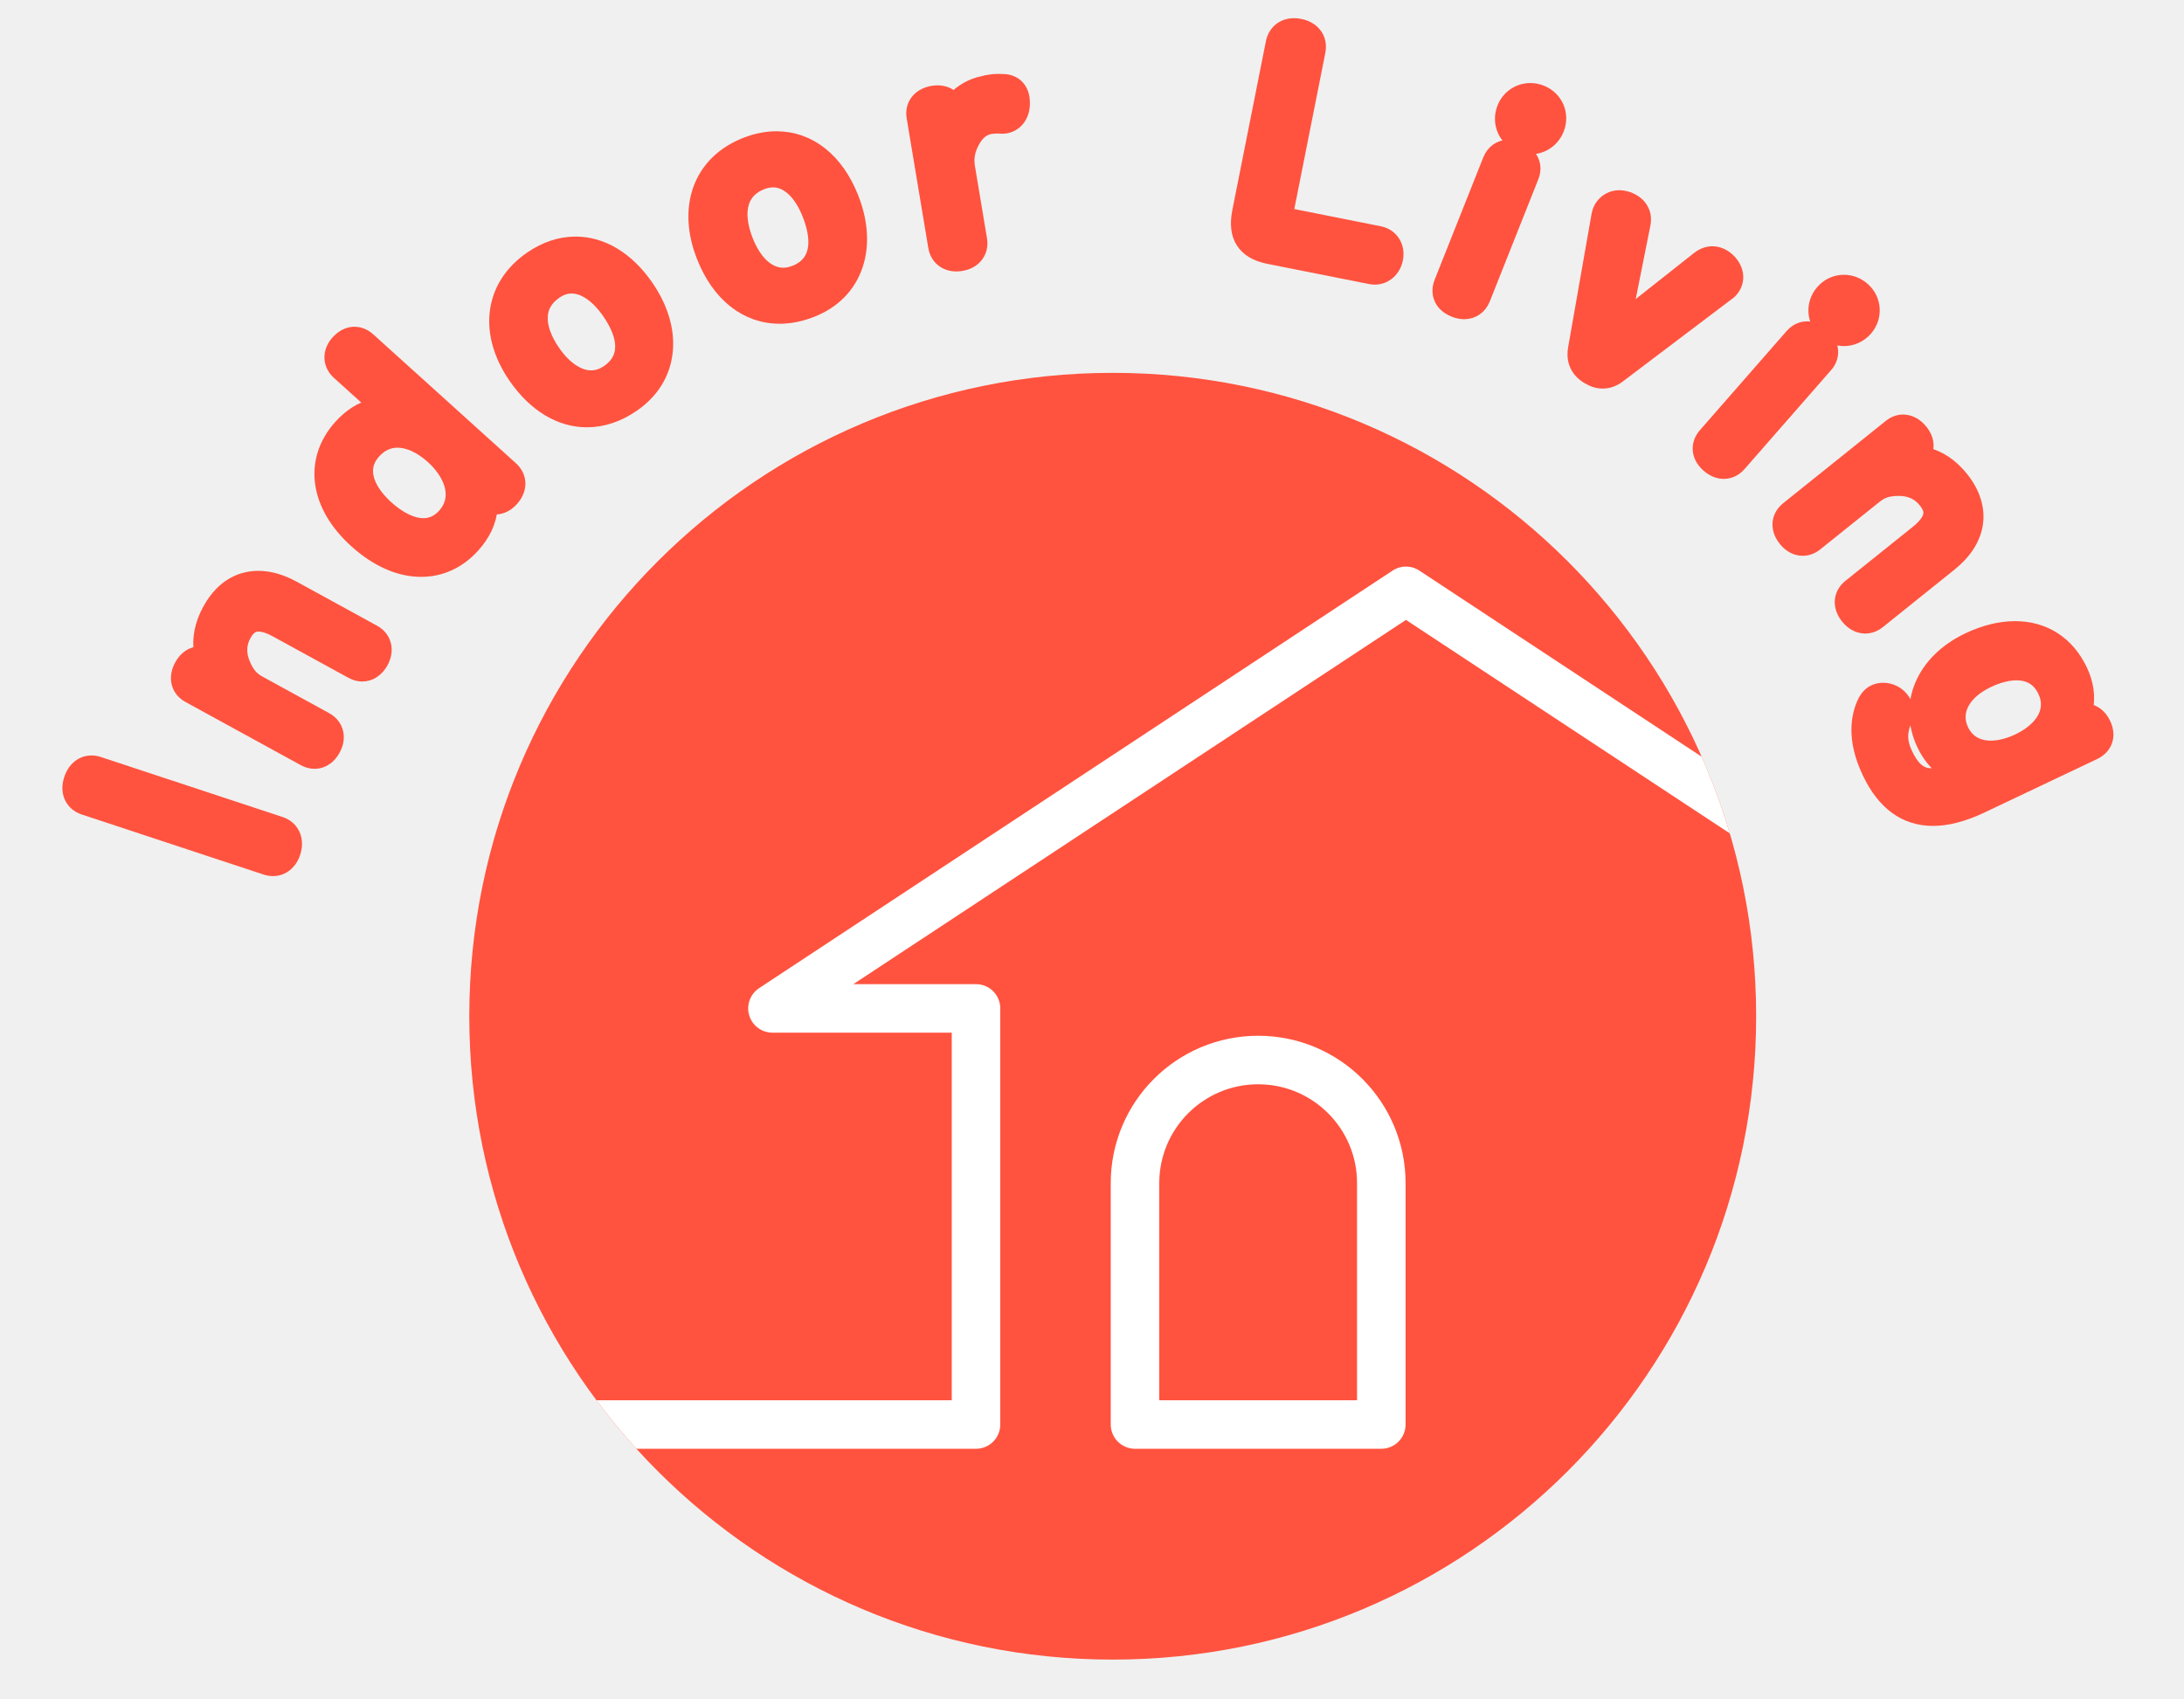
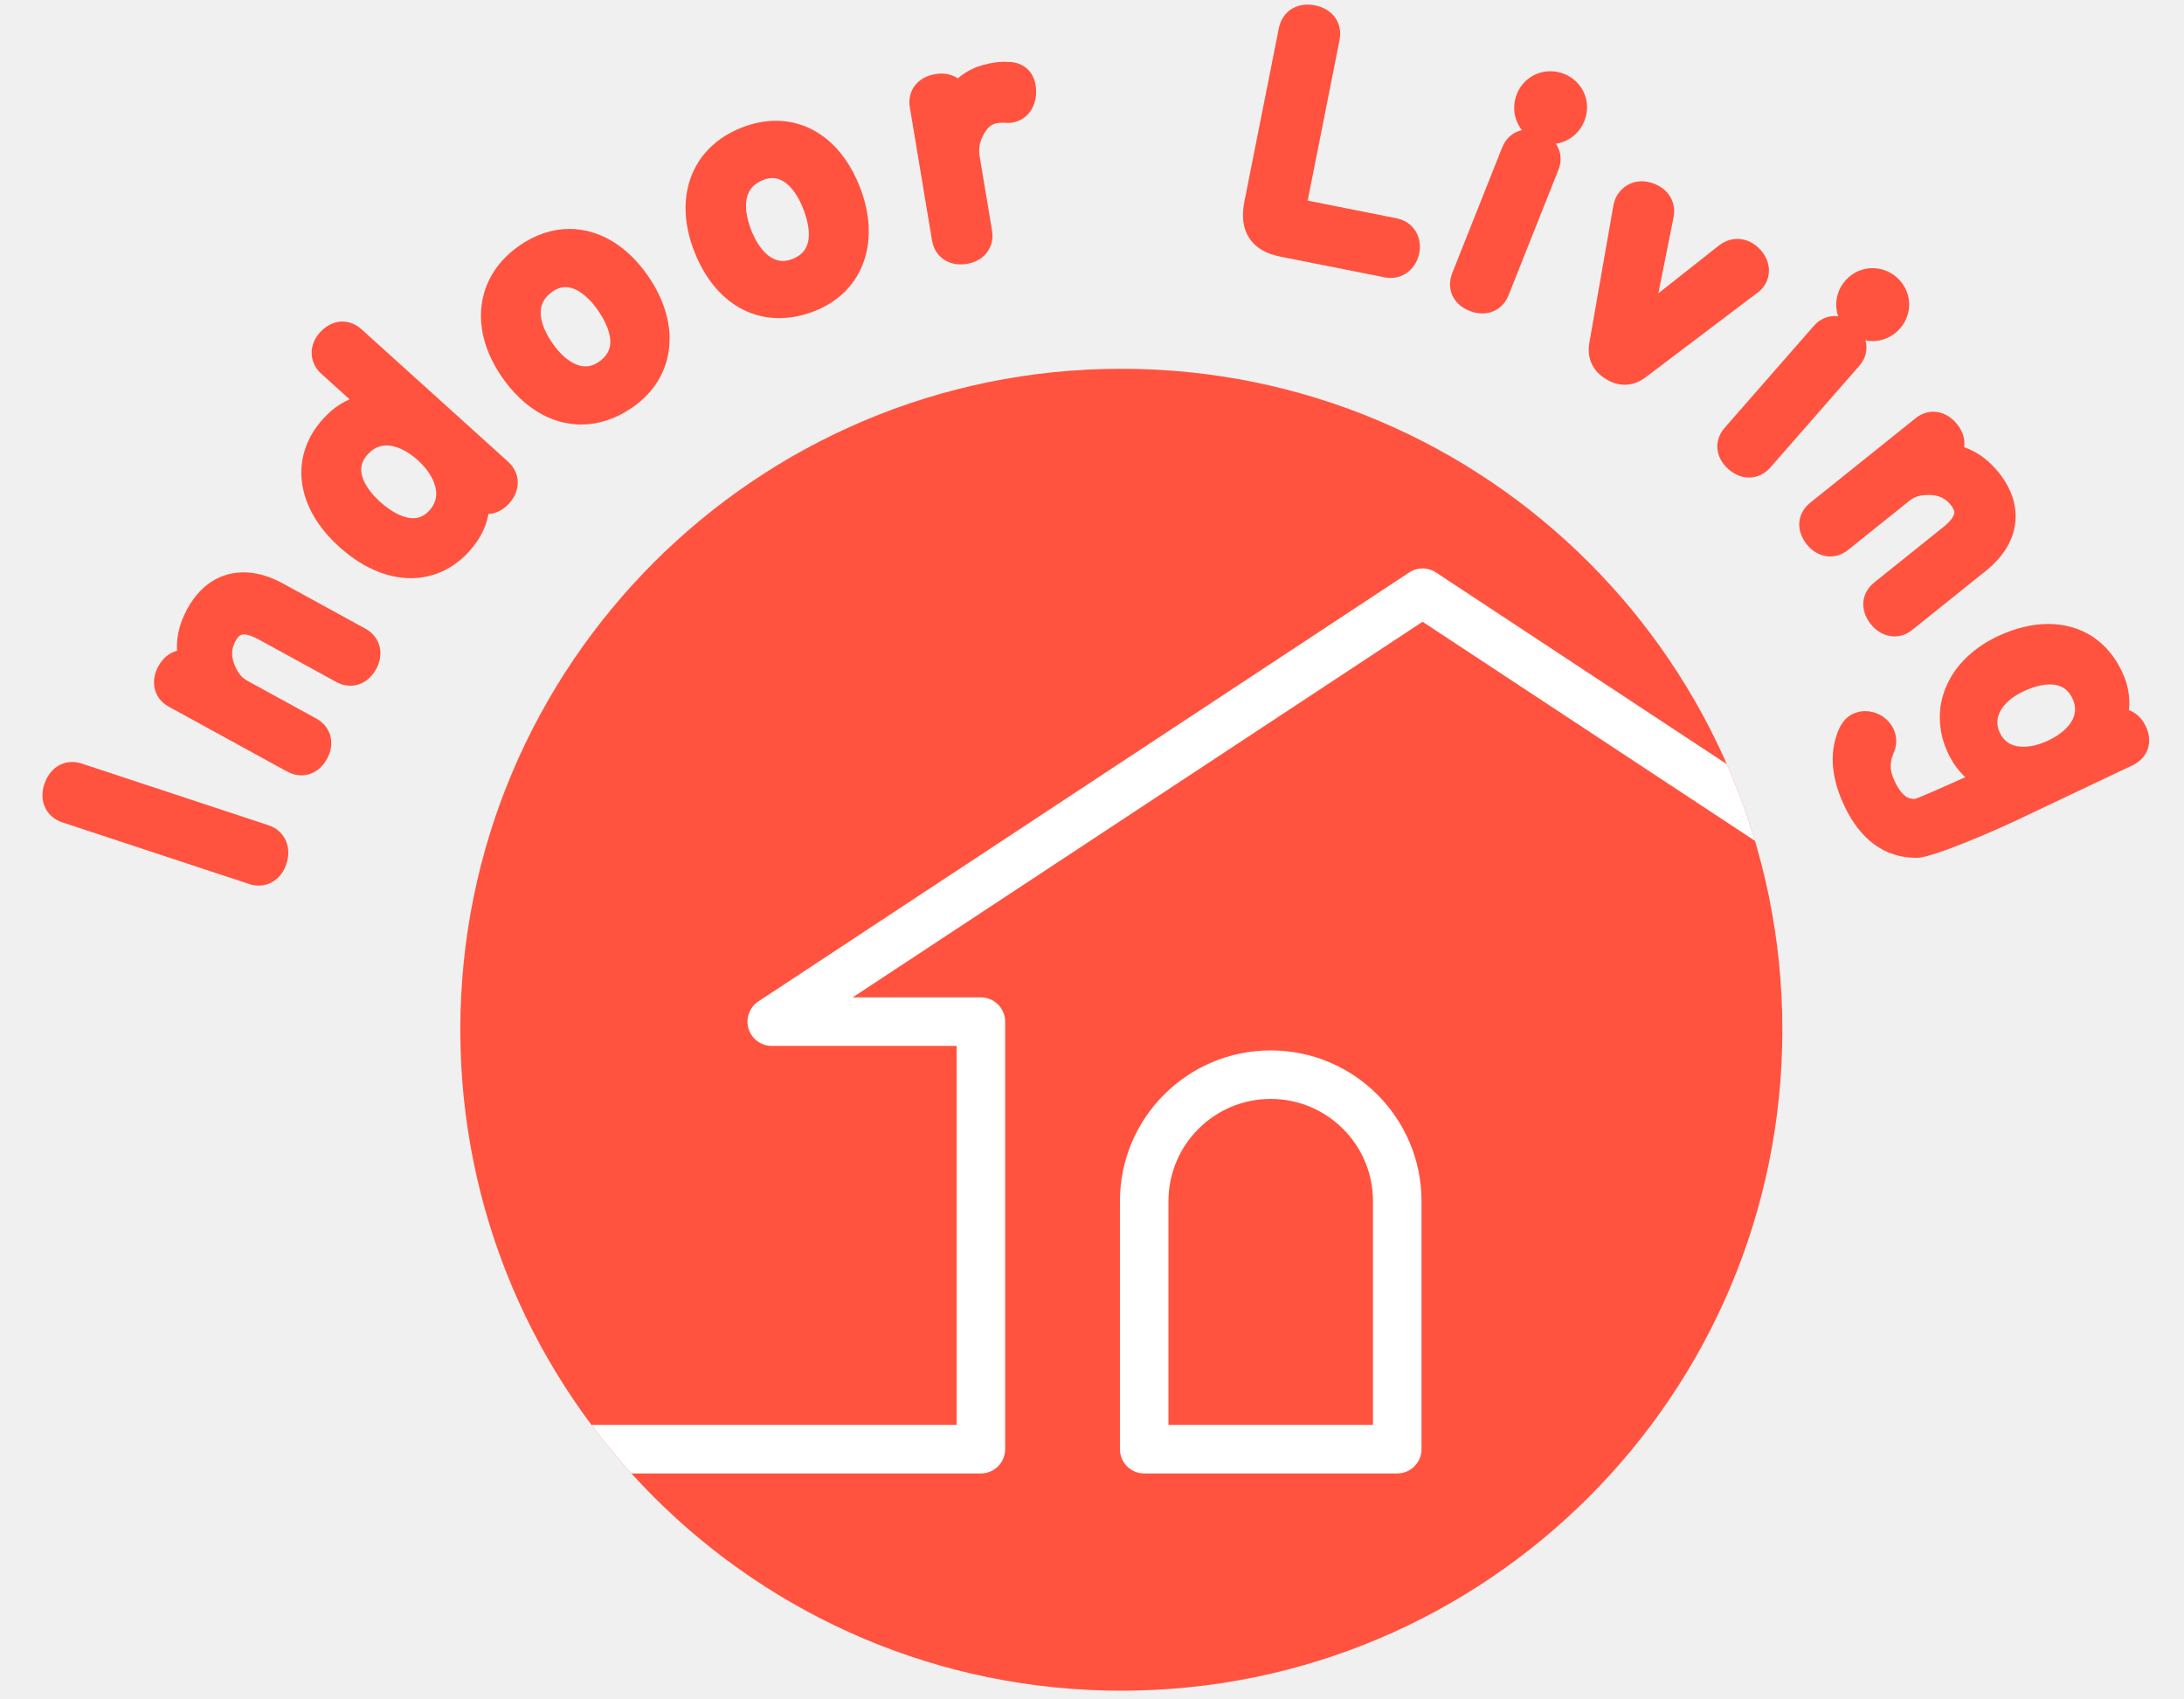
- <svg xmlns="http://www.w3.org/2000/svg" xmlns:xlink="http://www.w3.org/1999/xlink" version="1.1" id="レイヤー_1" x="0px" y="0px" width="90px" height="70px" viewBox="0 0 90 70" enable-background="new 0 0 90 70" xml:space="preserve">
+ <svg xmlns="http://www.w3.org/2000/svg" xmlns:xlink="http://www.w3.org/1999/xlink" version="1.1" id="レイヤー_2" x="0px" y="0px" width="90px" height="70px" viewBox="0 0 90 70" enable-background="new 0 0 90 70" xml:space="preserve">
  <g>
-     <path fill="#FF533F" stroke="#FF533F" stroke-width="0.5" stroke-miterlimit="10" d="M11.25,35.856c-0.1,0-0.202-0.017-0.302-0.049   l-7.5-2.477c-0.244-0.08-0.428-0.234-0.533-0.443c-0.115-0.228-0.125-0.499-0.031-0.783c0.149-0.451,0.48-0.72,0.887-0.72   c0.099,0,0.201,0.017,0.302,0.05l7.5,2.476c0.271,0.091,0.472,0.281,0.566,0.538c0.077,0.213,0.074,0.459-0.009,0.709   C11.989,35.589,11.652,35.856,11.25,35.856z" />
-     <path fill="#FF533F" stroke="#FF533F" stroke-width="0.5" stroke-miterlimit="10" d="M3.594,32.89   c-0.296-0.097-0.364-0.354-0.269-0.64c0.098-0.296,0.309-0.473,0.604-0.375l7.499,2.476c0.286,0.095,0.361,0.365,0.263,0.661   c-0.094,0.286-0.312,0.448-0.598,0.354L3.594,32.89z" />
-     <path fill="#FF533F" stroke="#FF533F" stroke-width="0.5" stroke-miterlimit="10" d="M12.963,31.435   c-0.151,0-0.303-0.041-0.45-0.122l-4.757-2.606c-0.247-0.135-0.406-0.354-0.45-0.613C7.27,27.876,7.317,27.64,7.444,27.41   c0.181-0.33,0.471-0.521,0.797-0.523c-0.087-0.577,0.031-1.173,0.355-1.766c0.609-1.112,1.451-1.345,2.05-1.345   c0.465,0,0.957,0.141,1.463,0.417l3.311,1.814c0.248,0.136,0.411,0.355,0.457,0.616c0.039,0.218-0.006,0.452-0.129,0.676   c-0.188,0.342-0.486,0.538-0.819,0.538c-0.151,0-0.302-0.04-0.447-0.12l-3.125-1.712c-0.274-0.15-0.51-0.227-0.701-0.227   c-0.157,0-0.36,0.045-0.553,0.396c-0.217,0.396-0.219,0.808-0.006,1.257c0.159,0.342,0.319,0.519,0.613,0.68l2.735,1.499   c0.469,0.257,0.606,0.784,0.334,1.282C13.521,31.365,13.158,31.435,12.963,31.435z" />
-     <path fill="#FF533F" stroke="#FF533F" stroke-width="0.5" stroke-miterlimit="10" d="M15.197,26.414   c0.264,0.145,0.284,0.409,0.145,0.663c-0.145,0.264-0.374,0.38-0.637,0.235L11.58,25.6c-0.83-0.455-1.481-0.379-1.882,0.353   c-0.289,0.527-0.295,1.095-0.018,1.678c0.198,0.427,0.428,0.68,0.809,0.888l2.734,1.498c0.264,0.145,0.289,0.4,0.15,0.654   c-0.15,0.273-0.373,0.38-0.637,0.235L7.979,28.3C7.726,28.162,7.7,27.906,7.85,27.633c0.139-0.254,0.363-0.36,0.616-0.221   l0.264,0.145c0.126,0.07,0.208,0.152,0.388,0.264c-0.506-0.722-0.625-1.549-0.116-2.477c0.637-1.163,1.683-1.402,2.884-0.744   L15.197,26.414z" />
-     <path fill="#FF533F" stroke="#FF533F" stroke-width="0.5" stroke-miterlimit="10" d="M17.353,23.524   c-0.906,0-1.844-0.415-2.711-1.199c-0.794-0.717-1.279-1.537-1.403-2.371c-0.129-0.873,0.138-1.708,0.774-2.411   c0.402-0.445,0.856-0.73,1.356-0.854l-1.442-1.302c-0.208-0.188-0.316-0.433-0.307-0.69c0.008-0.222,0.102-0.439,0.271-0.627   c0.265-0.293,0.537-0.354,0.718-0.354c0.15,0,0.376,0.043,0.604,0.248l5.88,5.312c0.403,0.365,0.411,0.901,0.021,1.334   c-0.256,0.283-0.524,0.342-0.705,0.342c-0.052,0-0.104-0.005-0.154-0.014c-0.045,0.563-0.292,1.096-0.741,1.592   C18.925,23.18,18.178,23.524,17.353,23.524z M16.38,18.2c-0.359,0-0.677,0.15-0.945,0.448c-0.267,0.295-0.364,0.631-0.289,1   c0.083,0.404,0.364,0.832,0.812,1.237c0.515,0.465,1.043,0.721,1.49,0.721l0,0c0.318,0,0.597-0.13,0.83-0.388   c0.708-0.784,0.187-1.76-0.475-2.358C17.333,18.434,16.827,18.2,16.38,18.2z" />
-     <path fill="#FF533F" stroke="#FF533F" stroke-width="0.5" stroke-miterlimit="10" d="M14.237,15.042   c-0.223-0.202-0.189-0.456-0.002-0.663c0.209-0.231,0.444-0.275,0.667-0.074l5.88,5.312c0.223,0.202,0.196,0.448-0.013,0.679   c-0.217,0.24-0.454,0.236-0.627,0.079l-0.173-0.157c-0.091-0.083-0.25-0.256-0.358-0.369c0.325,0.805,0.254,1.597-0.44,2.366   c-1.091,1.207-2.729,1.109-4.218-0.236c-1.448-1.307-1.702-2.904-0.596-4.128c0.695-0.769,1.477-0.904,2.326-0.663   c-0.206-0.155-0.46-0.355-0.642-0.52L14.237,15.042z M15.647,21.229c1.083,0.979,2.22,1.134,2.975,0.299   c0.784-0.869,0.517-2.086-0.508-3.012c-1.009-0.912-2.202-1.088-3.023-0.179C14.335,19.172,14.597,20.279,15.647,21.229z" />
-     <path fill="#FF533F" stroke="#FF533F" stroke-width="0.5" stroke-miterlimit="10" d="M24.185,17.36   c-1.119,0-2.176-0.641-2.979-1.804c-0.607-0.881-0.876-1.806-0.776-2.675c0.104-0.907,0.601-1.691,1.435-2.266   C22.458,10.207,23.081,10,23.72,10c1.11,0,2.158,0.635,2.953,1.787c0.608,0.882,0.886,1.809,0.803,2.679   c-0.087,0.916-0.562,1.695-1.373,2.254C25.487,17.145,24.841,17.36,24.185,17.36z M23.559,11.846c-0.223,0-0.442,0.074-0.653,0.219   c-0.365,0.252-0.562,0.578-0.583,0.971c-0.024,0.424,0.152,0.923,0.51,1.44c0.455,0.66,1.011,1.038,1.526,1.038h0   c0.232,0,0.459-0.075,0.676-0.225c0.943-0.65,0.534-1.666,0.025-2.404C24.604,12.225,24.057,11.846,23.559,11.846z" />
-     <path fill="#FF533F" stroke="#FF533F" stroke-width="0.5" stroke-miterlimit="10" d="M26.291,12.049   c1.101,1.595,0.979,3.302-0.451,4.289c-1.513,1.043-3.126,0.587-4.252-1.045c-1.094-1.585-0.945-3.271,0.54-4.296   C23.595,9.985,25.19,10.454,26.291,12.049z M22.45,14.739c0.803,1.165,1.903,1.583,2.848,0.931c1-0.689,0.984-1.829,0.143-3.049   c-0.796-1.155-1.863-1.583-2.798-0.938C21.652,12.367,21.609,13.52,22.45,14.739z" />
-     <path fill="#FF533F" stroke="#FF533F" stroke-width="0.5" stroke-miterlimit="10" d="M32.129,13.092   c-1.394,0-2.552-0.918-3.178-2.52c-0.39-0.997-0.438-1.959-0.142-2.783c0.311-0.859,0.973-1.508,1.917-1.877   c0.427-0.167,0.854-0.252,1.27-0.252c1.377,0,2.522,0.91,3.142,2.495c0.391,0.999,0.448,1.964,0.168,2.793   c-0.295,0.872-0.936,1.521-1.854,1.88C33.004,13.003,32.56,13.092,32.129,13.092z M31.857,7.472c-0.145,0-0.297,0.031-0.451,0.09   c-0.413,0.162-0.679,0.435-0.791,0.812c-0.121,0.408-0.063,0.934,0.166,1.519c0.345,0.883,0.89,1.39,1.495,1.39l0,0   c0.15,0,0.306-0.031,0.465-0.093c1.066-0.417,0.901-1.5,0.575-2.335C32.973,7.977,32.441,7.472,31.857,7.472z" />
-     <path fill="#FF533F" stroke="#FF533F" stroke-width="0.5" stroke-miterlimit="10" d="M34.707,8.324   c0.706,1.806,0.196,3.44-1.423,4.072c-1.712,0.669-3.179-0.146-3.9-1.993c-0.701-1.795-0.169-3.403,1.512-4.059   C32.555,5.696,34.001,6.519,34.707,8.324z M30.35,10.062c0.515,1.318,1.49,1.977,2.559,1.56c1.131-0.442,1.378-1.555,0.839-2.936   c-0.511-1.307-1.452-1.969-2.51-1.555C30.117,7.569,29.811,8.682,30.35,10.062z" />
-     <path fill="#FF533F" stroke="#FF533F" stroke-width="0.5" stroke-miterlimit="10" d="M39.409,10.937   c-0.474,0-0.831-0.296-0.907-0.753l-0.893-5.352c-0.046-0.278,0.026-0.538,0.204-0.733c0.148-0.163,0.363-0.272,0.623-0.315   c0.066-0.011,0.132-0.017,0.196-0.017c0.276,0,0.513,0.101,0.677,0.273c0.3-0.312,0.705-0.558,1.211-0.661   c0.066-0.021,0.162-0.038,0.256-0.054c0.131-0.022,0.243-0.03,0.359-0.03c0.06,0,0.19,0.006,0.191,0.006   c0.452,0,0.776,0.278,0.849,0.725c0.013,0.073,0.016,0.169,0.016,0.266c-0.01,0.503-0.309,0.884-0.744,0.957l-0.039,0.006   l-0.109,0.007c-0.033,0-0.065-0.001-0.099-0.007l-0.135-0.001c-0.074,0-0.155,0.005-0.257,0.022   c-0.28,0.053-0.506,0.235-0.679,0.554c-0.19,0.334-0.256,0.662-0.207,1.01l0.504,3.022c0.088,0.528-0.242,0.962-0.802,1.056   C39.55,10.931,39.478,10.937,39.409,10.937z" />
-     <path fill="#FF533F" stroke="#FF533F" stroke-width="0.5" stroke-miterlimit="10" d="M38.066,4.755   c-0.047-0.285,0.137-0.463,0.445-0.515c0.275-0.045,0.518,0.061,0.566,0.346l0.041,0.242c0.025,0.154,0.012,0.348,0.021,0.528   c0.087-0.557,0.534-1.332,1.474-1.522c0.086-0.026,0.163-0.039,0.24-0.051c0.165-0.027,0.289-0.026,0.449-0.019   c0.258-0.009,0.383,0.128,0.417,0.337c0.01,0.054,0.01,0.122,0.01,0.19c-0.005,0.237-0.126,0.461-0.357,0.5   c-0.033,0.005-0.066,0.011-0.101,0.005c-0.16-0.007-0.308-0.017-0.538,0.022c-0.471,0.09-0.793,0.392-1.009,0.79   c-0.227,0.399-0.324,0.833-0.258,1.297l0.506,3.033c0.05,0.297-0.146,0.477-0.421,0.522c-0.308,0.051-0.54-0.057-0.59-0.354   L38.066,4.755z" />
-     <path fill="#FF533F" stroke="#FF533F" stroke-width="0.5" stroke-miterlimit="10" d="M56.656,11.48   c-0.059,0-0.121-0.006-0.184-0.018l-4.195-0.833c-0.523-0.104-0.881-0.315-1.094-0.646c-0.211-0.327-0.26-0.749-0.152-1.29   l1.379-6.938C52.502,1.29,52.854,1,53.324,1c0.08,0,0.162,0.008,0.248,0.025c0.299,0.059,0.531,0.203,0.674,0.416   c0.092,0.138,0.188,0.37,0.123,0.693l-1.326,6.678L56.85,9.57c0.521,0.104,0.822,0.573,0.715,1.114   C57.473,11.153,57.1,11.48,56.656,11.48z" />
-     <path fill="#FF533F" stroke="#FF533F" stroke-width="0.5" stroke-miterlimit="10" d="M52.863,1.845   c0.066-0.328,0.322-0.424,0.617-0.365c0.307,0.061,0.498,0.246,0.434,0.563l-1.342,6.753c-0.049,0.251,0.068,0.411,0.318,0.46   l3.869,0.768c0.283,0.057,0.404,0.297,0.352,0.57c-0.053,0.262-0.264,0.47-0.549,0.414l-4.195-0.833   c-0.775-0.154-1.047-0.56-0.881-1.391L52.863,1.845z" />
-     <path fill="#FF533F" stroke="#FF533F" stroke-width="0.5" stroke-miterlimit="10" d="M60.338,12.905   c-0.137,0-0.281-0.029-0.424-0.086c-0.348-0.138-0.5-0.354-0.566-0.511c-0.064-0.147-0.115-0.388,0.006-0.691l2.004-5.042   c0.141-0.354,0.441-0.565,0.805-0.565c0.135,0,0.277,0.029,0.424,0.087c0.277,0.11,0.477,0.291,0.576,0.522   c0.09,0.21,0.09,0.443-0.002,0.674l-2.002,5.041C61.014,12.692,60.709,12.905,60.338,12.905z M63.08,6.108   c-0.154,0-0.305-0.03-0.451-0.087c-0.307-0.121-0.545-0.35-0.674-0.644c-0.129-0.297-0.133-0.631-0.01-0.942   c0.184-0.463,0.623-0.762,1.119-0.762c0.158,0,0.312,0.03,0.463,0.089c0.631,0.251,0.928,0.941,0.676,1.572   C64.016,5.804,63.576,6.108,63.08,6.108z" />
-     <path fill="#FF533F" stroke="#FF533F" stroke-width="0.5" stroke-miterlimit="10" d="M61.789,6.747   c0.105-0.269,0.336-0.333,0.627-0.218c0.277,0.11,0.422,0.323,0.314,0.593l-2.004,5.042c-0.111,0.28-0.361,0.336-0.641,0.225   c-0.289-0.115-0.414-0.319-0.301-0.599L61.789,6.747z M63.773,5.162c-0.16,0.404-0.59,0.58-0.973,0.429   c-0.395-0.157-0.586-0.581-0.426-0.984c0.156-0.394,0.586-0.57,0.98-0.414C63.738,4.345,63.93,4.769,63.773,5.162z" />
-     <path fill="#FF533F" stroke="#FF533F" stroke-width="0.5" stroke-miterlimit="10" d="M66.047,15.764   c-0.211,0-0.418-0.063-0.631-0.193c-0.57-0.348-0.613-0.854-0.549-1.216l0.967-5.506c0.033-0.145,0.07-0.242,0.123-0.329   c0.168-0.271,0.457-0.432,0.775-0.432c0.096,0,0.193,0.015,0.287,0.043c0.105,0.029,0.219,0.077,0.316,0.136   c0.354,0.218,0.514,0.588,0.428,0.992c0,0-0.729,3.672-0.729,3.678c0.021-0.018,2.939-2.322,2.939-2.322   c0.193-0.146,0.391-0.216,0.596-0.216c0.168,0,0.328,0.048,0.48,0.141c0.092,0.056,0.174,0.125,0.262,0.218   c0.307,0.342,0.361,0.765,0.148,1.11c-0.076,0.123-0.172,0.219-0.289,0.291l-4.434,3.354   C66.523,15.679,66.289,15.764,66.047,15.764z" />
-     <path fill="#FF533F" stroke="#FF533F" stroke-width="0.5" stroke-miterlimit="10" d="M70.262,10.979   c0.191-0.144,0.377-0.148,0.549-0.043c0.057,0.035,0.105,0.079,0.162,0.139c0.154,0.173,0.203,0.373,0.094,0.553   c-0.029,0.047-0.074,0.099-0.139,0.139l-4.469,3.378c-0.295,0.225-0.555,0.182-0.803,0.031c-0.256-0.157-0.396-0.374-0.332-0.738   l0.967-5.508c0.016-0.069,0.035-0.122,0.064-0.169c0.109-0.181,0.32-0.248,0.531-0.185c0.078,0.021,0.15,0.053,0.207,0.088   c0.17,0.104,0.266,0.268,0.217,0.499l-0.729,3.668c-0.084,0.393-0.283,1.146-0.416,1.535c0.301-0.299,0.895-0.864,1.215-1.111   L70.262,10.979z" />
-     <path fill="#FF533F" stroke="#FF533F" stroke-width="0.5" stroke-miterlimit="10" d="M71.037,19.486   c-0.232,0-0.465-0.096-0.67-0.275c-0.434-0.38-0.484-0.91-0.127-1.319l3.57-4.082c0.23-0.261,0.484-0.316,0.658-0.316   c0.158,0,0.402,0.048,0.66,0.275c0.225,0.197,0.352,0.434,0.369,0.685c0.014,0.229-0.064,0.448-0.227,0.634l-3.57,4.082   C71.521,19.374,71.287,19.486,71.037,19.486z M75.99,14.013c-0.291,0-0.574-0.107-0.797-0.302   c-0.514-0.451-0.564-1.208-0.113-1.722c0.23-0.264,0.559-0.415,0.904-0.415c0.295,0,0.584,0.109,0.811,0.309   c0.246,0.214,0.393,0.51,0.414,0.831c0.02,0.32-0.086,0.631-0.301,0.876C76.674,13.858,76.338,14.013,75.99,14.013z" />
-     <path fill="#FF533F" stroke="#FF533F" stroke-width="0.5" stroke-miterlimit="10" d="M74.16,14.115   c0.191-0.218,0.43-0.203,0.664,0.003c0.225,0.198,0.291,0.446,0.098,0.664l-3.57,4.083c-0.197,0.226-0.453,0.195-0.678-0.002   c-0.234-0.206-0.283-0.439-0.086-0.665L74.16,14.115z M76.561,13.284c-0.285,0.327-0.752,0.35-1.061,0.079   c-0.318-0.279-0.357-0.742-0.072-1.069c0.279-0.319,0.744-0.341,1.062-0.063C76.799,12.502,76.838,12.965,76.561,13.284z" />
-     <path fill="#FF533F" stroke="#FF533F" stroke-width="0.5" stroke-miterlimit="10" d="M76.865,25.86   c-0.283,0-0.553-0.142-0.758-0.399c-0.365-0.454-0.326-0.989,0.098-1.329l2.783-2.231c0.287-0.231,0.463-0.458,0.51-0.658   c0.025-0.112,0.033-0.292-0.186-0.565c-0.266-0.331-0.613-0.491-1.064-0.491l-0.096,0.002c-0.379,0.016-0.602,0.096-0.863,0.306   l-2.436,1.952c-0.17,0.137-0.365,0.209-0.564,0.209c-0.279,0-0.545-0.14-0.748-0.394c-0.236-0.293-0.264-0.561-0.244-0.733   c0.018-0.161,0.09-0.394,0.342-0.596l4.234-3.396c0.164-0.132,0.355-0.203,0.553-0.203c0.281,0,0.555,0.146,0.766,0.412   c0.18,0.222,0.26,0.47,0.234,0.714c-0.008,0.077-0.027,0.15-0.055,0.221c0.568,0.14,1.068,0.477,1.494,1.007   c0.486,0.608,0.693,1.265,0.6,1.901c-0.094,0.624-0.461,1.197-1.092,1.702l-2.945,2.364C77.258,25.788,77.064,25.86,76.865,25.86z" />
-     <path fill="#FF533F" stroke="#FF533F" stroke-width="0.5" stroke-miterlimit="10" d="M77.137,25.292   c-0.234,0.188-0.488,0.104-0.668-0.121c-0.189-0.235-0.207-0.491,0.027-0.679l2.781-2.231c0.74-0.593,0.918-1.223,0.396-1.875   c-0.377-0.47-0.898-0.694-1.545-0.662c-0.469,0.02-0.791,0.135-1.129,0.407l-2.436,1.952c-0.236,0.189-0.48,0.114-0.662-0.112   c-0.195-0.243-0.207-0.49,0.027-0.678l4.234-3.396c0.225-0.182,0.471-0.107,0.666,0.136c0.182,0.226,0.193,0.473-0.033,0.654   l-0.232,0.188c-0.115,0.09-0.223,0.134-0.395,0.258c0.861-0.19,1.67,0.018,2.334,0.843c0.83,1.035,0.648,2.093-0.42,2.951   L77.137,25.292z" />
-     <path fill="#FF533F" stroke="#FF533F" stroke-width="0.5" stroke-miterlimit="10" d="M79.66,33.788   c-1.162,0.001-2.061-0.653-2.67-1.941c-0.67-1.409-0.461-2.397-0.168-2.978c0.109-0.195,0.234-0.317,0.395-0.395   c0.125-0.058,0.254-0.086,0.391-0.086c0.16,0,0.324,0.041,0.471,0.119c0.191,0.102,0.352,0.267,0.441,0.455   c0.111,0.238,0.117,0.499,0.016,0.735c-0.211,0.473-0.201,0.876,0.027,1.354c0.357,0.758,0.717,0.862,1.051,0.862   c0.166,0,0.355-0.031,0.572-0.095c-0.396-0.26-0.715-0.638-0.945-1.125c-0.795-1.674-0.031-3.47,1.855-4.366   c0.67-0.317,1.322-0.478,1.939-0.478c1.225,0,2.197,0.628,2.738,1.768c0.26,0.545,0.332,1.104,0.225,1.632   c0.309,0.028,0.574,0.231,0.732,0.566c0.145,0.303,0.121,0.545,0.078,0.695c-0.049,0.166-0.176,0.394-0.494,0.546l-4.66,2.212   C80.924,33.612,80.254,33.788,79.66,33.788z M83.096,27.788c-0.346,0-0.746,0.104-1.162,0.301c-0.992,0.472-1.41,1.248-1.064,1.979   c0.277,0.583,0.789,0.706,1.17,0.706l0,0c0.342,0,0.73-0.098,1.119-0.283c0.795-0.378,1.494-1.102,1.066-2.002   C84.004,28.023,83.625,27.788,83.096,27.788z" />
-     <path fill="#FF533F" stroke="#FF533F" stroke-width="0.5" stroke-miterlimit="10" d="M85.744,29.751   c0.211-0.1,0.43-0.031,0.568,0.261c0.129,0.272,0.074,0.495-0.197,0.624l-4.66,2.212c-2.316,1.099-3.418,0.129-4.047-1.199   c-0.518-1.087-0.484-1.954-0.174-2.571c0.047-0.083,0.105-0.147,0.186-0.186c0.131-0.062,0.295-0.053,0.441,0.024   c0.1,0.052,0.191,0.143,0.24,0.244c0.051,0.111,0.059,0.23,0.008,0.354c-0.256,0.578-0.258,1.122,0.035,1.735   c0.596,1.258,1.445,1.41,2.939,0.713c0.121-0.057,0.352-0.142,0.502-0.188c-0.793-0.031-1.508-0.395-1.928-1.281   c-0.678-1.429-0.043-2.951,1.637-3.749c1.732-0.821,3.324-0.48,4.061,1.07c0.436,0.916,0.205,1.729-0.307,2.316   c0.105-0.062,0.283-0.184,0.393-0.236L85.744,29.751z M81.734,27.67c-1.277,0.607-1.729,1.659-1.283,2.595   c0.486,1.027,1.658,1.235,2.906,0.644c1.199-0.569,1.773-1.594,1.285-2.62C84.156,27.261,83.033,27.054,81.734,27.67z" />
+     <path fill="#FF533F" stroke="#FF533F" stroke-width="0.5" stroke-miterlimit="10" d="M10.66,36.248   c-0.103,0-0.207-0.018-0.311-0.052l-7.705-2.543c-0.25-0.082-0.44-0.24-0.548-0.456c-0.118-0.234-0.128-0.512-0.031-0.804   c0.153-0.462,0.493-0.739,0.911-0.739c0.102,0,0.207,0.018,0.311,0.051l7.705,2.544c0.279,0.092,0.485,0.289,0.581,0.553   c0.08,0.219,0.077,0.471-0.009,0.729C11.418,35.974,11.071,36.248,10.66,36.248z" />
+     <path fill="#FF533F" stroke="#FF533F" stroke-width="0.5" stroke-miterlimit="10" d="M2.793,33.2   c-0.304-0.1-0.374-0.364-0.277-0.657c0.101-0.304,0.318-0.486,0.622-0.385l7.704,2.544c0.293,0.097,0.371,0.375,0.27,0.679   c-0.097,0.293-0.32,0.46-0.614,0.364L2.793,33.2z" />
+     <path fill="#FF533F" stroke="#FF533F" stroke-width="0.5" stroke-miterlimit="10" d="M12.419,31.705   c-0.156,0-0.312-0.042-0.463-0.125L7.07,28.903c-0.253-0.14-0.417-0.363-0.462-0.631C6.57,28.05,6.619,27.807,6.749,27.57   c0.186-0.338,0.484-0.535,0.819-0.537c-0.089-0.593,0.032-1.205,0.365-1.813c0.626-1.143,1.491-1.382,2.106-1.382   c0.478,0,0.982,0.145,1.503,0.429l3.401,1.864c0.255,0.139,0.422,0.364,0.469,0.633c0.04,0.224-0.006,0.465-0.132,0.695   c-0.192,0.351-0.499,0.552-0.841,0.552c-0.155,0-0.31-0.041-0.458-0.122l-3.211-1.76c-0.282-0.154-0.524-0.233-0.72-0.233   c-0.161,0-0.37,0.047-0.567,0.407c-0.223,0.407-0.225,0.83-0.006,1.292c0.164,0.351,0.328,0.533,0.629,0.698l2.81,1.54   c0.482,0.264,0.624,0.805,0.344,1.316C12.992,31.633,12.619,31.705,12.419,31.705z" />
+     <path fill="#FF533F" stroke="#FF533F" stroke-width="0.5" stroke-miterlimit="10" d="M14.714,26.547   c0.271,0.149,0.292,0.421,0.148,0.682c-0.148,0.271-0.383,0.39-0.654,0.241l-3.21-1.758c-0.853-0.468-1.521-0.39-1.934,0.362   c-0.297,0.542-0.304,1.125-0.019,1.724c0.204,0.438,0.44,0.698,0.831,0.912l2.81,1.54c0.271,0.148,0.296,0.41,0.154,0.671   c-0.154,0.281-0.383,0.39-0.654,0.242l-4.887-2.677c-0.26-0.143-0.287-0.405-0.132-0.686c0.143-0.261,0.373-0.37,0.633-0.228   l0.271,0.149c0.129,0.071,0.214,0.156,0.399,0.271c-0.52-0.742-0.642-1.591-0.119-2.544c0.654-1.194,1.729-1.441,2.962-0.765   L14.714,26.547z" />
+     <path fill="#FF533F" stroke="#FF533F" stroke-width="0.5" stroke-miterlimit="10" d="M16.928,23.578   c-0.931,0-1.894-0.426-2.786-1.231c-0.815-0.737-1.314-1.579-1.441-2.436c-0.133-0.897,0.142-1.754,0.795-2.477   c0.413-0.458,0.88-0.751,1.394-0.877l-1.482-1.338c-0.213-0.192-0.325-0.444-0.315-0.708c0.008-0.229,0.104-0.452,0.279-0.645   c0.272-0.301,0.551-0.364,0.737-0.364c0.154,0,0.387,0.044,0.621,0.254l6.041,5.458c0.414,0.375,0.422,0.926,0.021,1.37   c-0.263,0.291-0.539,0.352-0.724,0.352c-0.054,0-0.107-0.005-0.158-0.015c-0.047,0.579-0.3,1.126-0.761,1.635   C18.544,23.225,17.776,23.578,16.928,23.578z M15.929,18.108c-0.369,0-0.696,0.155-0.971,0.46   c-0.274,0.303-0.375,0.648-0.297,1.027c0.085,0.415,0.374,0.854,0.834,1.271c0.529,0.478,1.072,0.741,1.531,0.741l0,0   c0.327,0,0.613-0.135,0.853-0.399c0.727-0.805,0.191-1.809-0.488-2.422C16.908,18.349,16.389,18.108,15.929,18.108z" />
+     <path fill="#FF533F" stroke="#FF533F" stroke-width="0.5" stroke-miterlimit="10" d="M13.728,14.865   c-0.229-0.207-0.194-0.468-0.002-0.68c0.215-0.238,0.456-0.283,0.685-0.076l6.041,5.458c0.229,0.208,0.202,0.46-0.013,0.698   c-0.223,0.247-0.466,0.243-0.645,0.082l-0.178-0.161c-0.094-0.084-0.257-0.262-0.368-0.378c0.333,0.826,0.261,1.641-0.453,2.43   c-1.121,1.24-2.804,1.14-4.333-0.242c-1.488-1.343-1.749-2.984-0.613-4.241c0.714-0.79,1.518-0.929,2.39-0.681   c-0.211-0.16-0.473-0.365-0.66-0.534L13.728,14.865z M15.177,21.22c1.113,1.005,2.28,1.165,3.056,0.307   c0.806-0.892,0.531-2.143-0.522-3.095c-1.037-0.936-2.262-1.117-3.106-0.183C13.829,19.108,14.098,20.245,15.177,21.22z" />
+     <path fill="#FF533F" stroke="#FF533F" stroke-width="0.5" stroke-miterlimit="10" d="M23.948,17.246   c-1.149,0-2.236-0.658-3.061-1.853c-0.624-0.905-0.9-1.855-0.797-2.748c0.107-0.932,0.617-1.737,1.474-2.328   c0.608-0.419,1.249-0.632,1.905-0.632c1.14,0,2.217,0.652,3.034,1.835c0.625,0.906,0.911,1.858,0.825,2.752   c-0.09,0.941-0.578,1.741-1.41,2.315C25.285,17.025,24.622,17.246,23.948,17.246z M23.304,11.582c-0.229,0-0.454,0.076-0.671,0.225   c-0.375,0.259-0.577,0.594-0.599,0.997c-0.024,0.436,0.156,0.948,0.523,1.479c0.467,0.678,1.039,1.066,1.568,1.066l0,0   c0.239,0,0.472-0.077,0.695-0.231c0.968-0.668,0.548-1.711,0.025-2.47C24.378,11.97,23.816,11.582,23.304,11.582z" />
+     <path fill="#FF533F" stroke="#FF533F" stroke-width="0.5" stroke-miterlimit="10" d="M26.111,11.79   c1.13,1.639,1.006,3.392-0.464,4.406c-1.554,1.072-3.211,0.603-4.368-1.074c-1.125-1.629-0.971-3.361,0.555-4.414   C23.342,9.669,24.98,10.151,26.111,11.79z M22.166,14.554c0.825,1.196,1.956,1.625,2.925,0.956   c1.027-0.708,1.011-1.879,0.147-3.132c-0.818-1.187-1.914-1.626-2.875-0.963C21.346,12.116,21.301,13.301,22.166,14.554z" />
+     <path fill="#FF533F" stroke="#FF533F" stroke-width="0.5" stroke-miterlimit="10" d="M32.108,12.861   c-1.432,0-2.622-0.943-3.265-2.588c-0.4-1.024-0.45-2.013-0.146-2.858c0.319-0.883,1-1.549,1.97-1.928   c0.439-0.172,0.878-0.259,1.304-0.259c1.416,0,2.591,0.935,3.228,2.563c0.401,1.026,0.461,2.018,0.172,2.87   c-0.303,0.896-0.961,1.562-1.905,1.931C33.008,12.77,32.551,12.861,32.108,12.861z M31.83,7.088c-0.149,0-0.305,0.032-0.463,0.093   c-0.424,0.166-0.698,0.447-0.812,0.834c-0.124,0.419-0.065,0.959,0.17,1.561c0.354,0.907,0.914,1.428,1.536,1.428l0,0   c0.154,0,0.314-0.032,0.478-0.095c1.095-0.428,0.926-1.541,0.591-2.399C32.975,7.605,32.429,7.088,31.83,7.088z" />
+     <path fill="#FF533F" stroke="#FF533F" stroke-width="0.5" stroke-miterlimit="10" d="M34.756,7.963   c0.725,1.855,0.202,3.535-1.462,4.184c-1.758,0.687-3.266-0.15-4.007-2.048c-0.72-1.844-0.174-3.496,1.554-4.17   C32.546,5.263,34.032,6.108,34.756,7.963z M30.281,9.749c0.528,1.354,1.531,2.031,2.629,1.603c1.162-0.454,1.416-1.598,0.862-3.016   c-0.525-1.343-1.491-2.022-2.579-1.597C30.042,7.188,29.727,8.331,30.281,9.749z" />
+     <path fill="#FF533F" stroke="#FF533F" stroke-width="0.5" stroke-miterlimit="10" d="M39.587,10.647   c-0.487,0-0.853-0.304-0.932-0.773l-0.917-5.499c-0.047-0.286,0.027-0.553,0.209-0.753c0.153-0.167,0.374-0.279,0.641-0.323   c0.067-0.012,0.135-0.018,0.201-0.018c0.284,0,0.526,0.104,0.695,0.281c0.309-0.321,0.725-0.573,1.245-0.679   c0.068-0.022,0.166-0.039,0.263-0.055c0.136-0.022,0.25-0.031,0.369-0.031c0.062,0,0.196,0.006,0.197,0.006   c0.463,0,0.797,0.285,0.873,0.745c0.012,0.074,0.016,0.174,0.016,0.272c-0.01,0.517-0.317,0.908-0.764,0.983l-0.04,0.007   l-0.112,0.007c-0.033,0-0.066-0.001-0.102-0.007L41.29,4.809c-0.077,0-0.159,0.005-0.264,0.023   c-0.288,0.055-0.52,0.241-0.698,0.569c-0.195,0.343-0.263,0.68-0.212,1.038l0.519,3.105c0.09,0.542-0.249,0.988-0.824,1.084   C39.732,10.641,39.658,10.647,39.587,10.647z" />
+     <path fill="#FF533F" stroke="#FF533F" stroke-width="0.5" stroke-miterlimit="10" d="M38.208,4.297   c-0.049-0.293,0.141-0.476,0.457-0.529c0.283-0.047,0.532,0.062,0.582,0.355l0.042,0.249c0.026,0.158,0.012,0.357,0.021,0.542   c0.09-0.572,0.549-1.368,1.514-1.564c0.089-0.026,0.167-0.04,0.247-0.052c0.169-0.028,0.297-0.027,0.461-0.02   c0.265-0.009,0.393,0.132,0.428,0.347c0.01,0.056,0.01,0.125,0.01,0.195c-0.005,0.244-0.129,0.474-0.367,0.514   C41.569,4.34,41.534,4.345,41.5,4.34c-0.164-0.008-0.316-0.017-0.553,0.022c-0.484,0.092-0.815,0.402-1.037,0.811   c-0.233,0.41-0.333,0.856-0.265,1.333l0.52,3.116c0.051,0.305-0.15,0.489-0.433,0.537c-0.316,0.052-0.554-0.059-0.605-0.363   L38.208,4.297z" />
+     <path fill="#FF533F" stroke="#FF533F" stroke-width="0.5" stroke-miterlimit="10" d="M57.307,11.206   c-0.062,0-0.124-0.006-0.189-0.019l-4.31-0.856c-0.538-0.107-0.905-0.324-1.124-0.664c-0.216-0.336-0.267-0.769-0.156-1.325   l1.416-7.127c0.095-0.479,0.456-0.776,0.94-0.776c0.082,0,0.167,0.009,0.254,0.026c0.308,0.061,0.547,0.209,0.693,0.427   c0.093,0.141,0.192,0.379,0.125,0.712l-1.362,6.86l3.911,0.778c0.537,0.107,0.846,0.588,0.735,1.145   C58.146,10.869,57.762,11.206,57.307,11.206z" />
+     <path fill="#FF533F" stroke="#FF533F" stroke-width="0.5" stroke-miterlimit="10" d="M53.41,1.307   c0.067-0.336,0.33-0.436,0.635-0.375c0.313,0.062,0.51,0.253,0.443,0.578l-1.377,6.938c-0.051,0.258,0.069,0.422,0.326,0.473   l3.975,0.789c0.292,0.059,0.417,0.305,0.36,0.585c-0.052,0.27-0.27,0.483-0.562,0.425L52.9,9.864   c-0.797-0.158-1.077-0.576-0.906-1.429L53.41,1.307z" />
+     <path fill="#FF533F" stroke="#FF533F" stroke-width="0.5" stroke-miterlimit="10" d="M61.089,12.669   c-0.142,0-0.289-0.03-0.436-0.088c-0.356-0.142-0.514-0.364-0.583-0.525c-0.065-0.151-0.117-0.398,0.008-0.71l2.058-5.179   c0.146-0.364,0.455-0.581,0.826-0.581c0.14,0,0.287,0.03,0.436,0.09c0.286,0.113,0.491,0.299,0.593,0.537   c0.093,0.216,0.093,0.456-0.002,0.692l-2.058,5.178C61.783,12.451,61.469,12.669,61.089,12.669z M63.907,5.687   c-0.16,0-0.315-0.03-0.465-0.089c-0.314-0.125-0.561-0.36-0.693-0.662c-0.132-0.305-0.136-0.648-0.009-0.967   c0.188-0.476,0.641-0.783,1.149-0.783c0.161,0,0.322,0.031,0.476,0.092c0.647,0.257,0.953,0.967,0.694,1.614   C64.868,5.374,64.415,5.687,63.907,5.687z" />
+     <path fill="#FF533F" stroke="#FF533F" stroke-width="0.5" stroke-miterlimit="10" d="M62.579,6.342   C62.688,6.066,62.925,6,63.224,6.118c0.285,0.114,0.434,0.333,0.322,0.609l-2.059,5.18c-0.114,0.287-0.371,0.345-0.658,0.23   c-0.297-0.118-0.424-0.328-0.309-0.615L62.579,6.342z M64.618,4.714c-0.165,0.416-0.605,0.596-1,0.44   c-0.404-0.161-0.601-0.596-0.436-1.011c0.16-0.404,0.602-0.585,1.006-0.425C64.582,3.875,64.779,4.31,64.618,4.714z" />
+     <path fill="#FF533F" stroke="#FF533F" stroke-width="0.5" stroke-miterlimit="10" d="M66.953,15.606   c-0.217,0-0.43-0.065-0.648-0.198c-0.585-0.357-0.63-0.876-0.562-1.25l0.991-5.657c0.034-0.148,0.073-0.248,0.127-0.338   c0.173-0.278,0.469-0.443,0.796-0.443c0.1,0,0.198,0.015,0.295,0.044c0.109,0.03,0.226,0.079,0.324,0.14   c0.365,0.223,0.529,0.604,0.441,1.019c0,0-0.75,3.772-0.75,3.778c0.023-0.018,3.02-2.385,3.02-2.385   c0.199-0.149,0.402-0.221,0.612-0.221c0.173,0,0.339,0.049,0.495,0.145c0.094,0.057,0.178,0.128,0.269,0.224   c0.315,0.351,0.37,0.786,0.152,1.141c-0.077,0.125-0.177,0.225-0.296,0.299l-4.555,3.446   C67.442,15.519,67.201,15.606,66.953,15.606z" />
+     <path fill="#FF533F" stroke="#FF533F" stroke-width="0.5" stroke-miterlimit="10" d="M71.283,10.69   c0.197-0.148,0.388-0.153,0.563-0.045c0.059,0.036,0.109,0.082,0.168,0.143c0.158,0.178,0.209,0.383,0.096,0.568   c-0.031,0.049-0.075,0.102-0.143,0.143l-4.591,3.471c-0.302,0.231-0.569,0.188-0.825,0.032c-0.262-0.161-0.407-0.384-0.34-0.758   l0.992-5.659C67.22,8.513,67.24,8.459,67.27,8.41c0.113-0.186,0.33-0.255,0.546-0.19c0.081,0.022,0.154,0.054,0.214,0.09   c0.175,0.107,0.273,0.275,0.223,0.512l-0.748,3.769c-0.087,0.403-0.291,1.178-0.429,1.577c0.31-0.307,0.92-0.887,1.25-1.142   L71.283,10.69z" />
+     <path fill="#FF533F" stroke="#FF533F" stroke-width="0.5" stroke-miterlimit="10" d="M72.079,19.431   c-0.238,0-0.476-0.099-0.687-0.283c-0.444-0.391-0.499-0.936-0.131-1.355l3.669-4.194c0.235-0.268,0.496-0.324,0.676-0.324   c0.162,0,0.412,0.049,0.678,0.283c0.23,0.202,0.361,0.445,0.379,0.704c0.016,0.235-0.066,0.46-0.232,0.651l-3.668,4.193   C72.578,19.315,72.337,19.431,72.079,19.431z M77.168,13.808c-0.299,0-0.589-0.11-0.817-0.311c-0.528-0.463-0.58-1.241-0.117-1.77   c0.238-0.271,0.574-0.426,0.93-0.426c0.303,0,0.6,0.112,0.833,0.317c0.251,0.22,0.403,0.524,0.425,0.854   c0.02,0.328-0.089,0.648-0.311,0.9C77.871,13.648,77.526,13.808,77.168,13.808z" />
+     <path fill="#FF533F" stroke="#FF533F" stroke-width="0.5" stroke-miterlimit="10" d="M75.289,13.913   c0.196-0.224,0.44-0.208,0.681,0.003c0.232,0.203,0.3,0.458,0.102,0.682l-3.668,4.194c-0.203,0.232-0.465,0.201-0.696-0.002   c-0.241-0.211-0.292-0.451-0.089-0.684L75.289,13.913z M77.755,13.059c-0.295,0.335-0.771,0.359-1.09,0.081   c-0.326-0.286-0.368-0.762-0.074-1.098c0.287-0.327,0.765-0.35,1.09-0.064C78,12.256,78.04,12.731,77.755,13.059z" />
+     <path fill="#FF533F" stroke="#FF533F" stroke-width="0.5" stroke-miterlimit="10" d="M78.068,25.978   c-0.291,0-0.569-0.145-0.78-0.411c-0.374-0.466-0.334-1.016,0.102-1.365l2.859-2.293c0.294-0.238,0.475-0.47,0.523-0.676   c0.026-0.115,0.035-0.3-0.19-0.581c-0.272-0.339-0.631-0.504-1.093-0.504l-0.099,0.002c-0.39,0.016-0.62,0.099-0.887,0.314   l-2.503,2.006c-0.175,0.14-0.376,0.214-0.581,0.214c-0.286,0-0.56-0.144-0.769-0.405c-0.241-0.301-0.27-0.576-0.25-0.753   c0.019-0.165,0.094-0.404,0.353-0.612l4.349-3.488c0.17-0.136,0.366-0.208,0.568-0.208c0.288,0,0.57,0.15,0.787,0.423   c0.184,0.229,0.267,0.482,0.24,0.733c-0.008,0.079-0.027,0.155-0.057,0.227c0.584,0.144,1.098,0.49,1.535,1.035   c0.5,0.625,0.713,1.299,0.615,1.953c-0.096,0.641-0.472,1.229-1.119,1.749l-3.028,2.428C78.472,25.904,78.272,25.978,78.068,25.978   z" />
+     <path fill="#FF533F" stroke="#FF533F" stroke-width="0.5" stroke-miterlimit="10" d="M78.347,25.396   c-0.241,0.193-0.501,0.107-0.686-0.125c-0.195-0.242-0.213-0.504,0.026-0.698l2.858-2.292c0.76-0.609,0.943-1.256,0.406-1.925   c-0.386-0.482-0.922-0.713-1.586-0.68c-0.482,0.021-0.814,0.139-1.16,0.418l-2.502,2.005c-0.242,0.194-0.494,0.117-0.68-0.115   c-0.201-0.25-0.214-0.504,0.027-0.697l4.351-3.488c0.23-0.187,0.483-0.11,0.684,0.14c0.188,0.232,0.198,0.486-0.033,0.673   l-0.239,0.193c-0.117,0.093-0.229,0.138-0.406,0.265c0.885-0.196,1.718,0.018,2.397,0.866c0.853,1.063,0.667,2.15-0.431,3.031   L78.347,25.396z" />
+     <path fill="#FF533F" stroke="#FF533F" stroke-width="0.5" stroke-miterlimit="10" d="M78.974,35.104   c-1.192,0-2.115-0.67-2.742-1.994c-0.689-1.447-0.475-2.462-0.174-3.059c0.112-0.201,0.242-0.326,0.408-0.406   c0.125-0.06,0.259-0.088,0.399-0.088c0.165,0,0.333,0.042,0.484,0.121c0.196,0.105,0.36,0.274,0.452,0.468   c0.115,0.244,0.12,0.511,0.016,0.755c-0.215,0.485-0.205,0.9,0.029,1.391c0.368,0.779,0.736,0.886,1.08,0.886   c0.17,0,2.328-1.014,2.551-1.08c-0.406-0.267-0.732-0.655-0.971-1.157c-0.816-1.719-0.031-3.564,1.908-4.485   c0.686-0.326,1.356-0.491,1.99-0.491c1.26,0,2.259,0.645,2.813,1.817c0.268,0.559,0.342,1.134,0.231,1.677   c0.317,0.028,0.59,0.236,0.752,0.581c0.149,0.311,0.125,0.56,0.081,0.714c-0.051,0.169-0.181,0.404-0.509,0.56l-4.788,2.272   C82.237,33.943,79.585,35.104,78.974,35.104z M84.469,27.958c-0.354,0-0.767,0.107-1.193,0.31c-1.021,0.485-1.45,1.282-1.094,2.032   c0.283,0.6,0.81,0.726,1.202,0.726l0,0c0.351,0,0.749-0.102,1.149-0.291c0.817-0.388,1.534-1.132,1.095-2.057   C85.401,28.2,85.013,27.958,84.469,27.958z" />
  </g>
-   <circle fill="#FF533F" cx="45.854" cy="41.881" r="26.515" />
+   <circle fill="#FF533F" cx="46.209" cy="42.438" r="27.24" />
  <g>
    <defs>
-       <circle id="SVGID_1_" cx="45.854" cy="41.881" r="26.515" />
+       <circle id="SVGID_1_" cx="46.209" cy="42.438" r="27.24" />
    </defs>
    <clipPath id="SVGID_2_">
      <use xlink:href="#SVGID_1_" overflow="visible" />
    </clipPath>
    <g clip-path="url(#SVGID_2_)">
-       <polyline fill="none" stroke="#FFFFFF" stroke-width="2" stroke-linecap="round" stroke-linejoin="round" stroke-miterlimit="10" points="    18.571,58.707 40.22,58.707 40.22,41.559 31.832,41.559 57.938,24.35 57.938,24.35 84.043,41.559 75.654,41.559 75.654,58.707     97.303,58.707   " />
-       <path fill="none" stroke="#FFFFFF" stroke-width="2" stroke-linecap="round" stroke-linejoin="round" stroke-miterlimit="10" d="    M56.922,58.707V48.76c0-2.803-2.271-5.074-5.076-5.074l0,0c-2.801,0-5.074,2.271-5.074,5.074v9.947H56.922z" />
+       <polyline fill="none" stroke="#FFFFFF" stroke-width="2" stroke-linecap="round" stroke-linejoin="round" stroke-miterlimit="10" points="    18.18,59.724 40.421,59.724 40.421,42.105 31.803,42.105 58.623,24.427 58.623,24.427 85.441,42.105 76.823,42.105 76.823,59.724     99.064,59.724   " />
+       <path fill="none" stroke="#FFFFFF" stroke-width="2" stroke-linecap="round" stroke-linejoin="round" stroke-miterlimit="10" d="    M57.579,59.724v-10.22c0-2.879-2.333-5.214-5.215-5.214l0,0c-2.877,0-5.213,2.335-5.213,5.214v10.22H57.579z" />
    </g>
  </g>
</svg>
